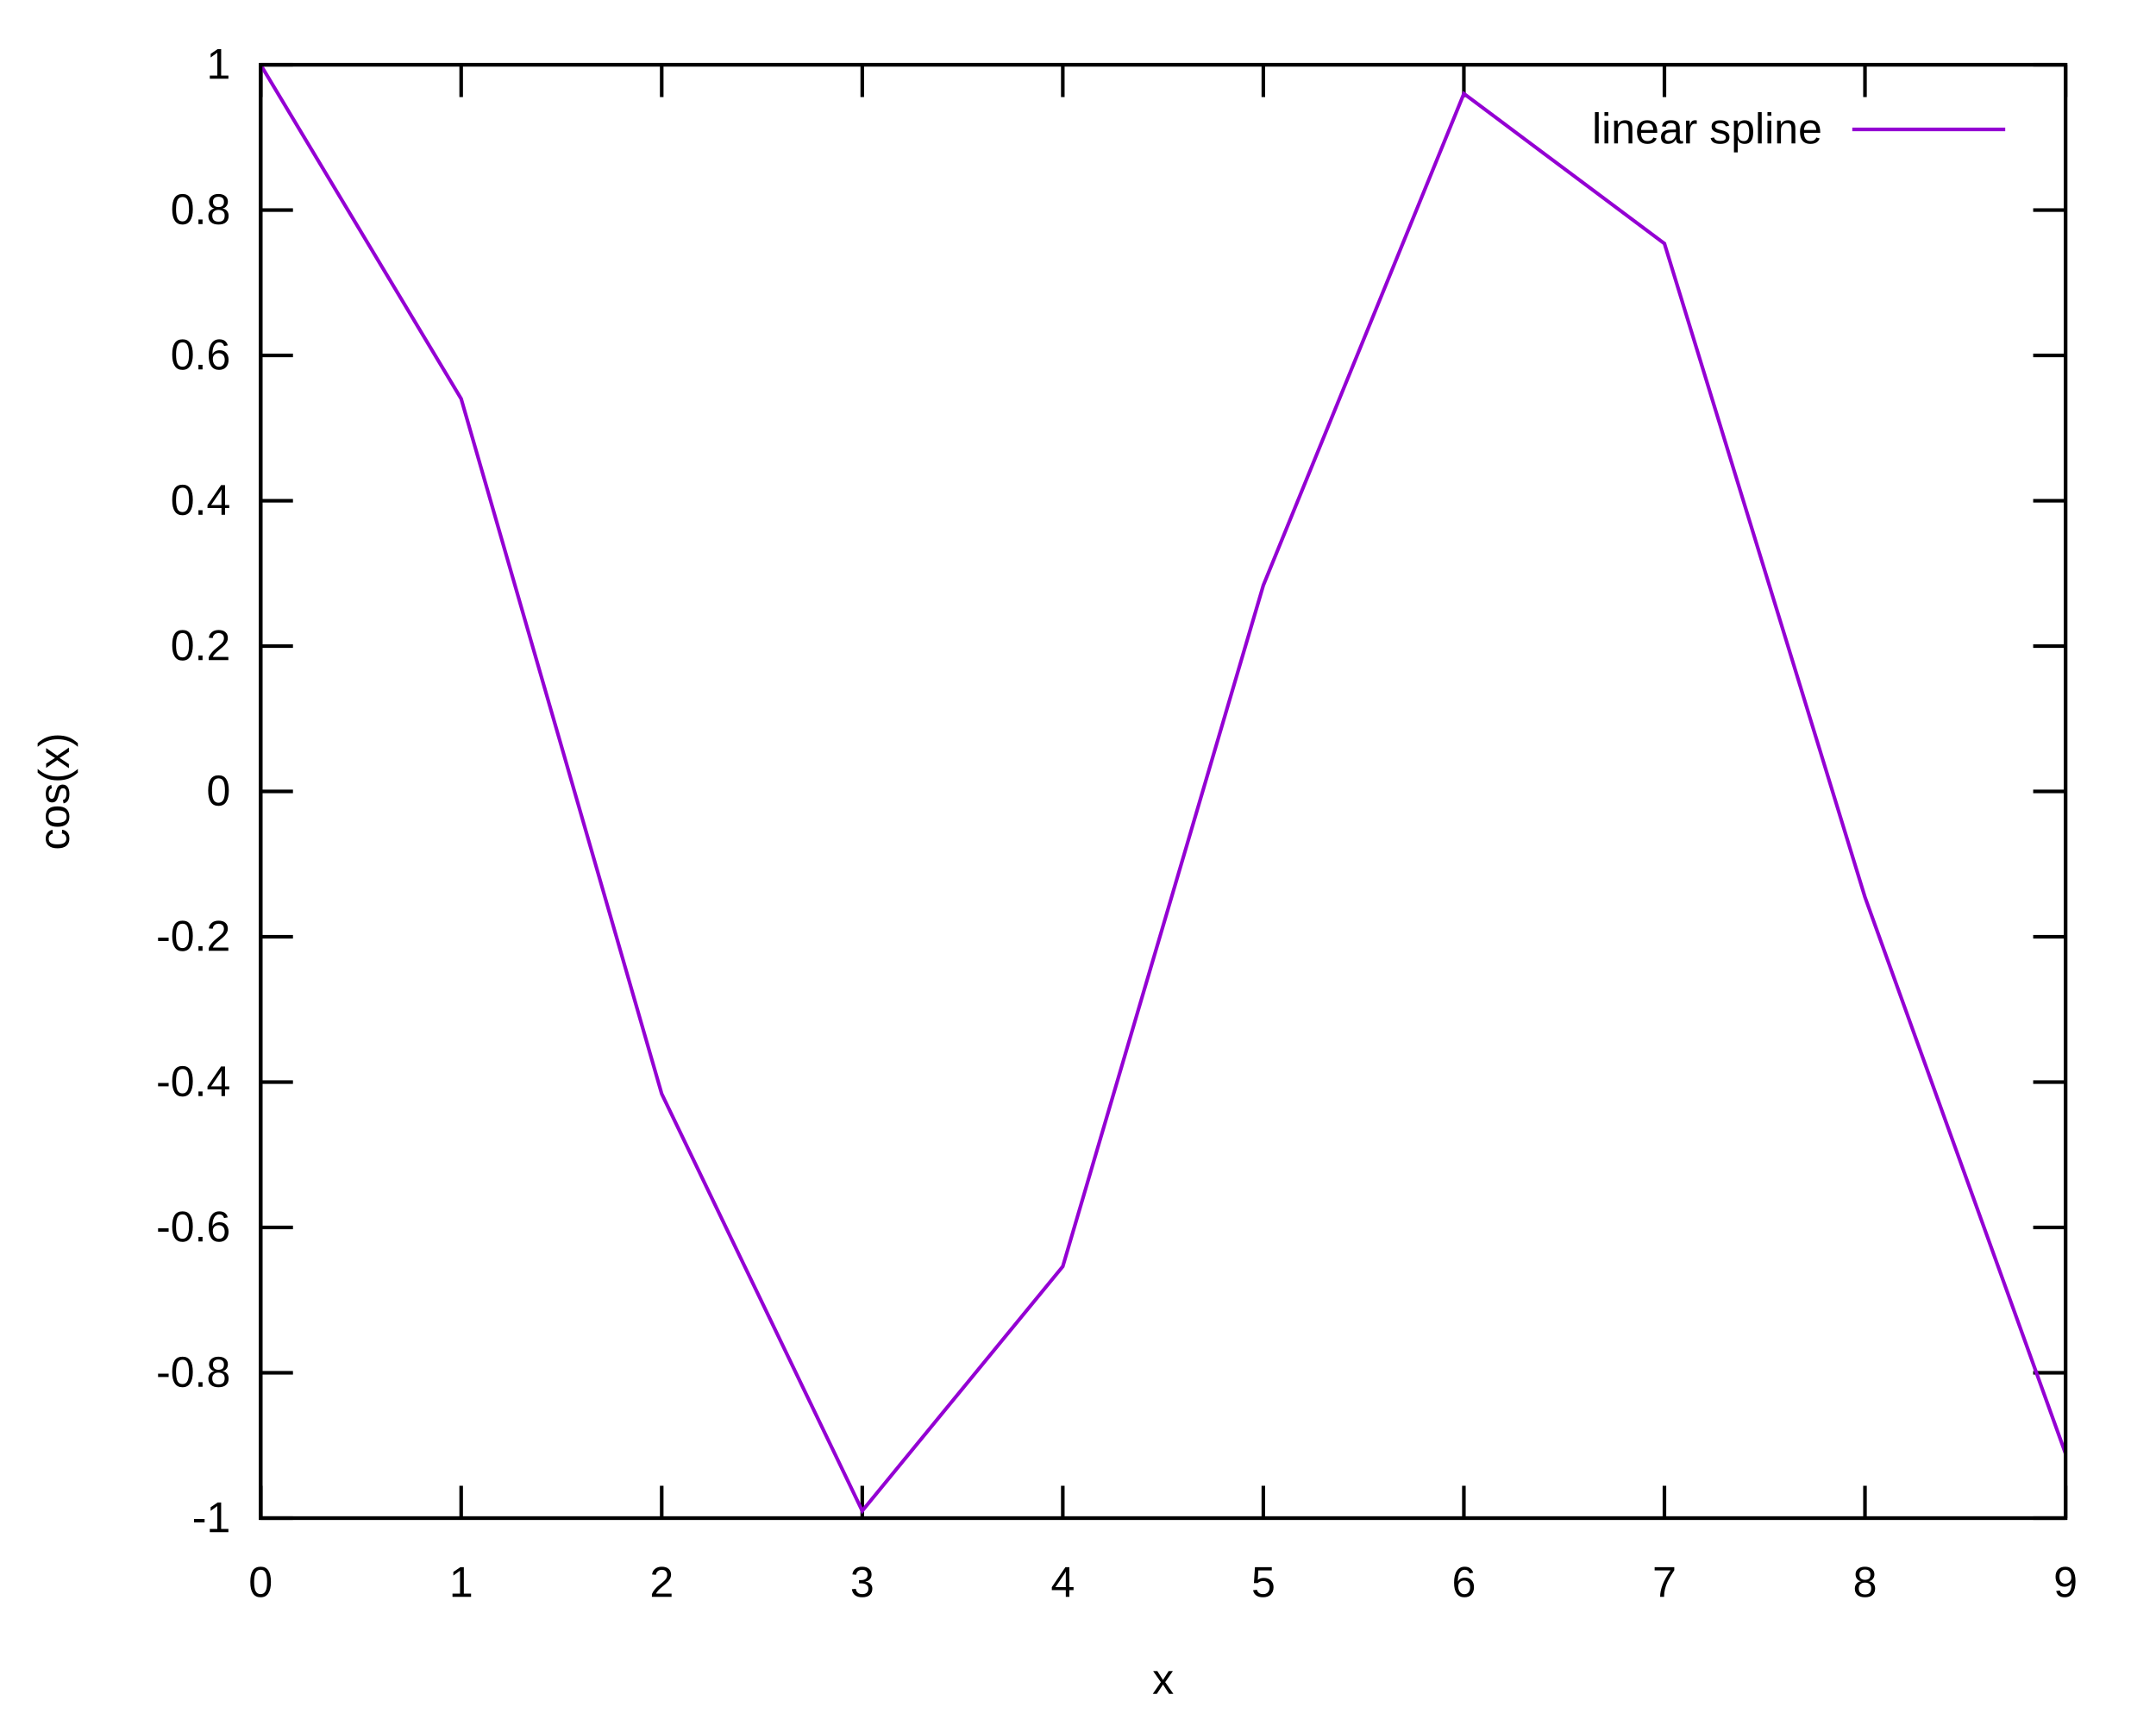
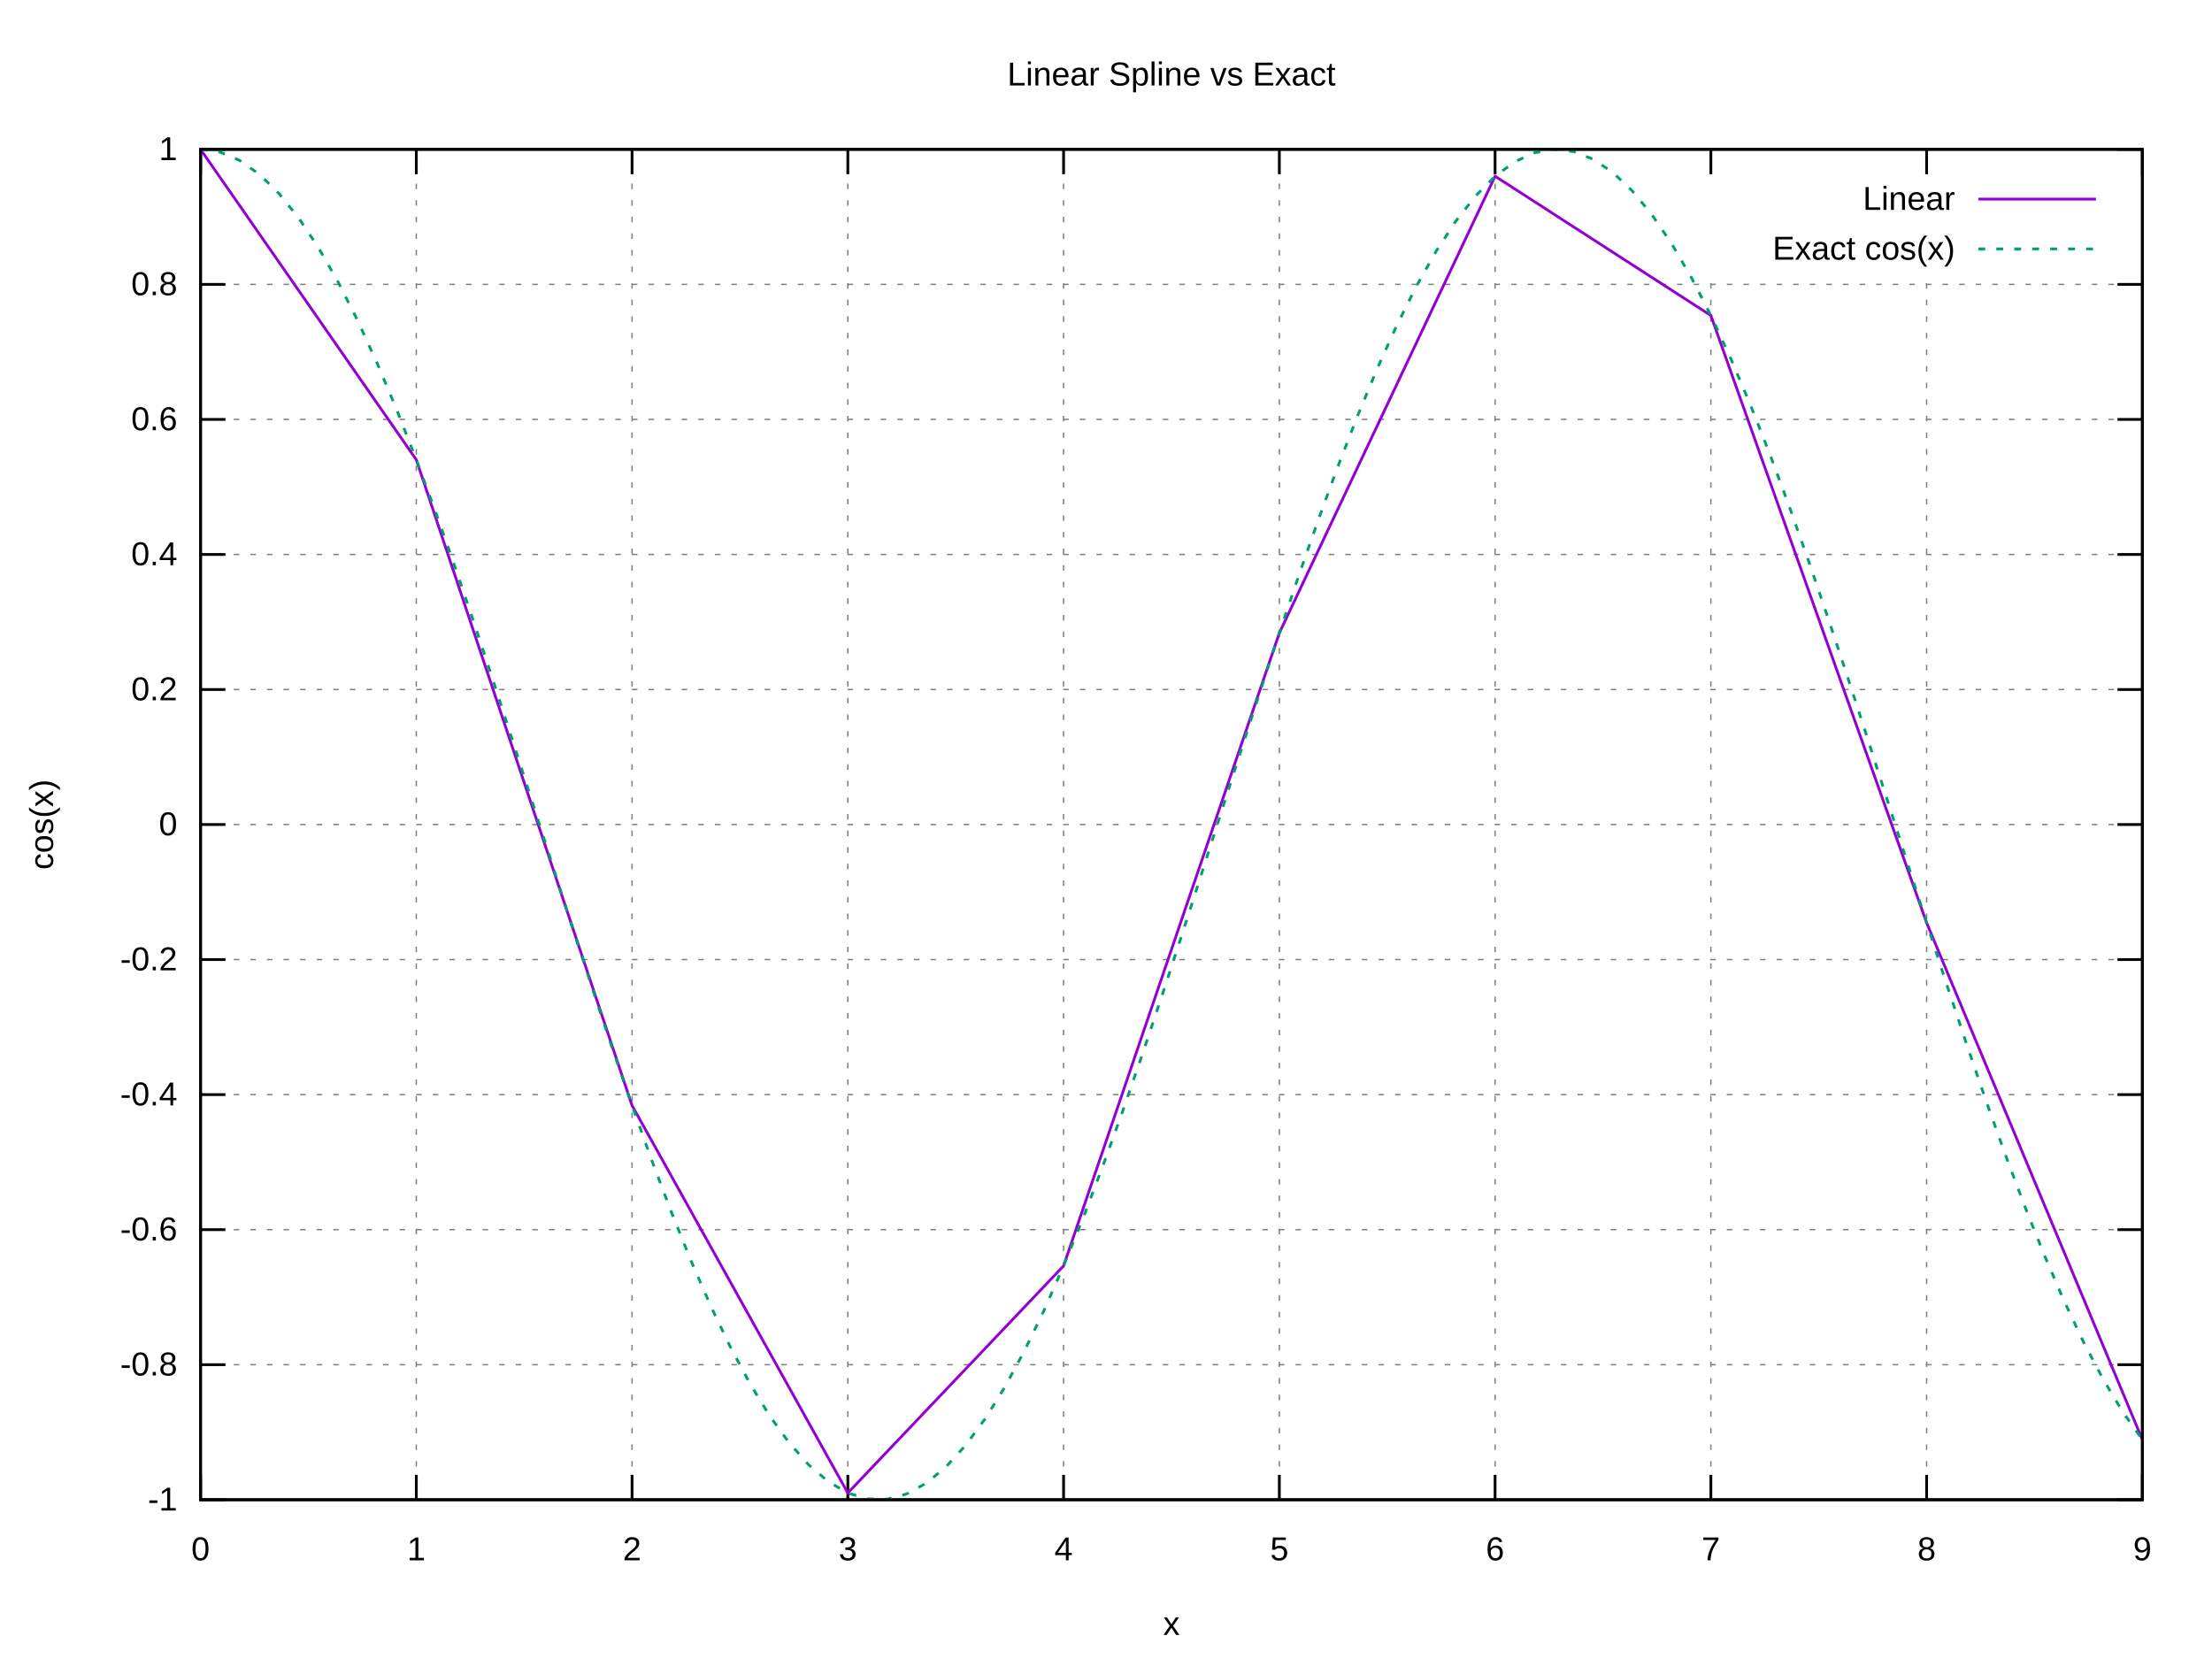
- <svg xmlns="http://www.w3.org/2000/svg" xmlns:xlink="http://www.w3.org/1999/xlink" width="600" height="480" viewBox="0 0 600 480">
+ <svg xmlns="http://www.w3.org/2000/svg" xmlns:xlink="http://www.w3.org/1999/xlink" width="800" height="600" viewBox="0 0 800 600">
  <g id="gnuplot_canvas">
-     <rect x="0" y="0" width="600" height="480" fill="none" />
+     <rect x="0" y="0" width="800" height="600" fill="none" />
    <defs>
      <circle id="gpDot" r="0.5" stroke-width="0.5" stroke="currentColor" />
      <path id="gpPt0" stroke-width="0.222" stroke="currentColor" d="M-1,0 h2 M0,-1 v2" />
      <path id="gpPt1" stroke-width="0.222" stroke="currentColor" d="M-1,-1 L1,1 M1,-1 L-1,1" />
      <path id="gpPt2" stroke-width="0.222" stroke="currentColor" d="M-1,0 L1,0 M0,-1 L0,1 M-1,-1 L1,1 M-1,1 L1,-1" />
      <rect id="gpPt3" stroke-width="0.222" stroke="currentColor" x="-1" y="-1" width="2" height="2" />
      <rect id="gpPt4" stroke-width="0.222" stroke="currentColor" fill="currentColor" x="-1" y="-1" width="2" height="2" />
      <circle id="gpPt5" stroke-width="0.222" stroke="currentColor" cx="0" cy="0" r="1" />
      <use xlink:href="#gpPt5" id="gpPt6" fill="currentColor" stroke="none" />
      <path id="gpPt7" stroke-width="0.222" stroke="currentColor" d="M0,-1.33 L-1.33,0.67 L1.33,0.67 z" />
      <use xlink:href="#gpPt7" id="gpPt8" fill="currentColor" stroke="none" />
      <use xlink:href="#gpPt7" id="gpPt9" stroke="currentColor" transform="rotate(180)" />
      <use xlink:href="#gpPt9" id="gpPt10" fill="currentColor" stroke="none" />
      <use xlink:href="#gpPt3" id="gpPt11" stroke="currentColor" transform="rotate(45)" />
      <use xlink:href="#gpPt11" id="gpPt12" fill="currentColor" stroke="none" />
      <path id="gpPt13" stroke-width="0.222" stroke="currentColor" d="M0,1.330 L1.265,0.411 L0.782,-1.067 L-0.782,-1.076 L-1.265,0.411 z" />
      <use xlink:href="#gpPt13" id="gpPt14" fill="currentColor" stroke="none" />
      <filter id="textbox" filterUnits="objectBoundingBox" x="0" y="0" height="1" width="1">
        <feFlood flood-color="white" flood-opacity="1" result="bgnd" />
        <feComposite in="SourceGraphic" in2="bgnd" operator="atop" />
      </filter>
      <filter id="greybox" filterUnits="objectBoundingBox" x="0" y="0" height="1" width="1">
        <feFlood flood-color="lightgrey" flood-opacity="1" result="grey" />
        <feComposite in="SourceGraphic" in2="grey" operator="atop" />
      </filter>
    </defs>
    <g fill="none" color="white" stroke="currentColor" stroke-width="1.00" stroke-linecap="butt" stroke-linejoin="miter">
</g>
    <g fill="none" color="black" stroke="currentColor" stroke-width="1.00" stroke-linecap="butt" stroke-linejoin="miter">
-       <path stroke="black" d="M72.53,422.40 L81.53,422.40 M574.82,422.40 L565.82,422.40  " />
-       <g transform="translate(64.14,426.30)" stroke="none" fill="black" font-family="Arial" font-size="12.00" text-anchor="end">
+ </g>
+     <g fill="none" color="black" stroke="black" stroke-width="0.50" stroke-linecap="butt" stroke-linejoin="miter">
+ </g>
+     <g fill="none" color="gray" stroke="currentColor" stroke-width="0.50" stroke-linecap="butt" stroke-linejoin="miter">
+       <path stroke="gray" stroke-dasharray="2,4" class="gridline" d="M72.53,542.40 L774.82,542.40  " />
+     </g>
+     <g fill="none" color="gray" stroke="gray" stroke-width="1.00" stroke-linecap="butt" stroke-linejoin="miter">
+ </g>
+     <g fill="none" color="black" stroke="currentColor" stroke-width="1.00" stroke-linecap="butt" stroke-linejoin="miter">
+       <path stroke="black" d="M72.53,542.40 L81.53,542.40 M774.82,542.40 L765.82,542.40  " />
+       <g transform="translate(64.14,546.30)" stroke="none" fill="black" font-family="Arial" font-size="12.00" text-anchor="end">
        <text>
          <tspan font-family="Arial">-1</tspan>
        </text>
      </g>
    </g>
    <g fill="none" color="black" stroke="currentColor" stroke-width="1.00" stroke-linecap="butt" stroke-linejoin="miter">
-       <path stroke="black" d="M72.53,381.96 L81.53,381.96 M574.82,381.96 L565.82,381.96  " />
-       <g transform="translate(64.14,385.86)" stroke="none" fill="black" font-family="Arial" font-size="12.00" text-anchor="end">
+ </g>
+     <g fill="none" color="black" stroke="black" stroke-width="0.50" stroke-linecap="butt" stroke-linejoin="miter">
+ </g>
+     <g fill="none" color="gray" stroke="currentColor" stroke-width="0.50" stroke-linecap="butt" stroke-linejoin="miter">
+       <path stroke="gray" stroke-dasharray="2,4" class="gridline" d="M72.53,493.56 L774.82,493.56  " />
+     </g>
+     <g fill="none" color="gray" stroke="gray" stroke-width="1.00" stroke-linecap="butt" stroke-linejoin="miter">
+ </g>
+     <g fill="none" color="black" stroke="currentColor" stroke-width="1.00" stroke-linecap="butt" stroke-linejoin="miter">
+       <path stroke="black" d="M72.53,493.56 L81.53,493.56 M774.82,493.56 L765.82,493.56  " />
+       <g transform="translate(64.14,497.46)" stroke="none" fill="black" font-family="Arial" font-size="12.00" text-anchor="end">
        <text>
          <tspan font-family="Arial">-0.8</tspan>
        </text>
      </g>
    </g>
    <g fill="none" color="black" stroke="currentColor" stroke-width="1.00" stroke-linecap="butt" stroke-linejoin="miter">
-       <path stroke="black" d="M72.53,341.52 L81.53,341.52 M574.82,341.52 L565.82,341.52  " />
-       <g transform="translate(64.14,345.42)" stroke="none" fill="black" font-family="Arial" font-size="12.00" text-anchor="end">
+ </g>
+     <g fill="none" color="black" stroke="black" stroke-width="0.50" stroke-linecap="butt" stroke-linejoin="miter">
+ </g>
+     <g fill="none" color="gray" stroke="currentColor" stroke-width="0.50" stroke-linecap="butt" stroke-linejoin="miter">
+       <path stroke="gray" stroke-dasharray="2,4" class="gridline" d="M72.53,444.72 L774.82,444.72  " />
+     </g>
+     <g fill="none" color="gray" stroke="gray" stroke-width="1.00" stroke-linecap="butt" stroke-linejoin="miter">
+ </g>
+     <g fill="none" color="black" stroke="currentColor" stroke-width="1.00" stroke-linecap="butt" stroke-linejoin="miter">
+       <path stroke="black" d="M72.53,444.72 L81.53,444.72 M774.82,444.72 L765.82,444.72  " />
+       <g transform="translate(64.14,448.62)" stroke="none" fill="black" font-family="Arial" font-size="12.00" text-anchor="end">
        <text>
          <tspan font-family="Arial">-0.6</tspan>
        </text>
      </g>
    </g>
    <g fill="none" color="black" stroke="currentColor" stroke-width="1.00" stroke-linecap="butt" stroke-linejoin="miter">
-       <path stroke="black" d="M72.53,301.08 L81.53,301.08 M574.82,301.08 L565.82,301.08  " />
-       <g transform="translate(64.14,304.98)" stroke="none" fill="black" font-family="Arial" font-size="12.00" text-anchor="end">
+ </g>
+     <g fill="none" color="black" stroke="black" stroke-width="0.50" stroke-linecap="butt" stroke-linejoin="miter">
+ </g>
+     <g fill="none" color="gray" stroke="currentColor" stroke-width="0.50" stroke-linecap="butt" stroke-linejoin="miter">
+       <path stroke="gray" stroke-dasharray="2,4" class="gridline" d="M72.53,395.88 L774.82,395.88  " />
+     </g>
+     <g fill="none" color="gray" stroke="gray" stroke-width="1.00" stroke-linecap="butt" stroke-linejoin="miter">
+ </g>
+     <g fill="none" color="black" stroke="currentColor" stroke-width="1.00" stroke-linecap="butt" stroke-linejoin="miter">
+       <path stroke="black" d="M72.53,395.88 L81.53,395.88 M774.82,395.88 L765.82,395.88  " />
+       <g transform="translate(64.14,399.78)" stroke="none" fill="black" font-family="Arial" font-size="12.00" text-anchor="end">
        <text>
          <tspan font-family="Arial">-0.4</tspan>
        </text>
      </g>
    </g>
    <g fill="none" color="black" stroke="currentColor" stroke-width="1.00" stroke-linecap="butt" stroke-linejoin="miter">
-       <path stroke="black" d="M72.53,260.64 L81.53,260.64 M574.82,260.64 L565.82,260.64  " />
-       <g transform="translate(64.14,264.54)" stroke="none" fill="black" font-family="Arial" font-size="12.00" text-anchor="end">
+ </g>
+     <g fill="none" color="black" stroke="black" stroke-width="0.50" stroke-linecap="butt" stroke-linejoin="miter">
+ </g>
+     <g fill="none" color="gray" stroke="currentColor" stroke-width="0.50" stroke-linecap="butt" stroke-linejoin="miter">
+       <path stroke="gray" stroke-dasharray="2,4" class="gridline" d="M72.53,347.04 L774.82,347.04  " />
+     </g>
+     <g fill="none" color="gray" stroke="gray" stroke-width="1.00" stroke-linecap="butt" stroke-linejoin="miter">
+ </g>
+     <g fill="none" color="black" stroke="currentColor" stroke-width="1.00" stroke-linecap="butt" stroke-linejoin="miter">
+       <path stroke="black" d="M72.53,347.04 L81.53,347.04 M774.82,347.04 L765.82,347.04  " />
+       <g transform="translate(64.14,350.94)" stroke="none" fill="black" font-family="Arial" font-size="12.00" text-anchor="end">
        <text>
          <tspan font-family="Arial">-0.2</tspan>
        </text>
      </g>
    </g>
    <g fill="none" color="black" stroke="currentColor" stroke-width="1.00" stroke-linecap="butt" stroke-linejoin="miter">
-       <path stroke="black" d="M72.53,220.20 L81.53,220.20 M574.82,220.20 L565.82,220.20  " />
-       <g transform="translate(64.14,224.10)" stroke="none" fill="black" font-family="Arial" font-size="12.00" text-anchor="end">
+ </g>
+     <g fill="none" color="black" stroke="black" stroke-width="0.50" stroke-linecap="butt" stroke-linejoin="miter">
+ </g>
+     <g fill="none" color="gray" stroke="currentColor" stroke-width="0.50" stroke-linecap="butt" stroke-linejoin="miter">
+       <path stroke="gray" stroke-dasharray="2,4" class="gridline" d="M72.53,298.20 L774.82,298.20  " />
+     </g>
+     <g fill="none" color="gray" stroke="gray" stroke-width="1.00" stroke-linecap="butt" stroke-linejoin="miter">
+ </g>
+     <g fill="none" color="black" stroke="currentColor" stroke-width="1.00" stroke-linecap="butt" stroke-linejoin="miter">
+       <path stroke="black" d="M72.53,298.20 L81.53,298.20 M774.82,298.20 L765.82,298.20  " />
+       <g transform="translate(64.14,302.10)" stroke="none" fill="black" font-family="Arial" font-size="12.00" text-anchor="end">
        <text>
          <tspan font-family="Arial"> 0</tspan>
        </text>
      </g>
    </g>
    <g fill="none" color="black" stroke="currentColor" stroke-width="1.00" stroke-linecap="butt" stroke-linejoin="miter">
-       <path stroke="black" d="M72.53,179.77 L81.53,179.77 M574.82,179.77 L565.82,179.77  " />
-       <g transform="translate(64.14,183.67)" stroke="none" fill="black" font-family="Arial" font-size="12.00" text-anchor="end">
+ </g>
+     <g fill="none" color="black" stroke="black" stroke-width="0.50" stroke-linecap="butt" stroke-linejoin="miter">
+ </g>
+     <g fill="none" color="gray" stroke="currentColor" stroke-width="0.50" stroke-linecap="butt" stroke-linejoin="miter">
+       <path stroke="gray" stroke-dasharray="2,4" class="gridline" d="M72.53,249.37 L774.82,249.37  " />
+     </g>
+     <g fill="none" color="gray" stroke="gray" stroke-width="1.00" stroke-linecap="butt" stroke-linejoin="miter">
+ </g>
+     <g fill="none" color="black" stroke="currentColor" stroke-width="1.00" stroke-linecap="butt" stroke-linejoin="miter">
+       <path stroke="black" d="M72.53,249.37 L81.53,249.37 M774.82,249.37 L765.82,249.37  " />
+       <g transform="translate(64.14,253.27)" stroke="none" fill="black" font-family="Arial" font-size="12.00" text-anchor="end">
        <text>
          <tspan font-family="Arial"> 0.2</tspan>
        </text>
      </g>
    </g>
    <g fill="none" color="black" stroke="currentColor" stroke-width="1.00" stroke-linecap="butt" stroke-linejoin="miter">
-       <path stroke="black" d="M72.53,139.33 L81.53,139.33 M574.82,139.33 L565.82,139.33  " />
-       <g transform="translate(64.14,143.23)" stroke="none" fill="black" font-family="Arial" font-size="12.00" text-anchor="end">
+ </g>
+     <g fill="none" color="black" stroke="black" stroke-width="0.50" stroke-linecap="butt" stroke-linejoin="miter">
+ </g>
+     <g fill="none" color="gray" stroke="currentColor" stroke-width="0.50" stroke-linecap="butt" stroke-linejoin="miter">
+       <path stroke="gray" stroke-dasharray="2,4" class="gridline" d="M72.53,200.53 L774.82,200.53  " />
+     </g>
+     <g fill="none" color="gray" stroke="gray" stroke-width="1.00" stroke-linecap="butt" stroke-linejoin="miter">
+ </g>
+     <g fill="none" color="black" stroke="currentColor" stroke-width="1.00" stroke-linecap="butt" stroke-linejoin="miter">
+       <path stroke="black" d="M72.53,200.53 L81.53,200.53 M774.82,200.53 L765.82,200.53  " />
+       <g transform="translate(64.14,204.43)" stroke="none" fill="black" font-family="Arial" font-size="12.00" text-anchor="end">
        <text>
          <tspan font-family="Arial"> 0.4</tspan>
        </text>
      </g>
    </g>
    <g fill="none" color="black" stroke="currentColor" stroke-width="1.00" stroke-linecap="butt" stroke-linejoin="miter">
-       <path stroke="black" d="M72.53,98.89 L81.53,98.89 M574.82,98.89 L565.82,98.89  " />
-       <g transform="translate(64.14,102.79)" stroke="none" fill="black" font-family="Arial" font-size="12.00" text-anchor="end">
+ </g>
+     <g fill="none" color="black" stroke="black" stroke-width="0.50" stroke-linecap="butt" stroke-linejoin="miter">
+ </g>
+     <g fill="none" color="gray" stroke="currentColor" stroke-width="0.50" stroke-linecap="butt" stroke-linejoin="miter">
+       <path stroke="gray" stroke-dasharray="2,4" class="gridline" d="M72.53,151.69 L774.82,151.69  " />
+     </g>
+     <g fill="none" color="gray" stroke="gray" stroke-width="1.00" stroke-linecap="butt" stroke-linejoin="miter">
+ </g>
+     <g fill="none" color="black" stroke="currentColor" stroke-width="1.00" stroke-linecap="butt" stroke-linejoin="miter">
+       <path stroke="black" d="M72.53,151.69 L81.53,151.69 M774.82,151.69 L765.82,151.69  " />
+       <g transform="translate(64.14,155.59)" stroke="none" fill="black" font-family="Arial" font-size="12.00" text-anchor="end">
        <text>
          <tspan font-family="Arial"> 0.6</tspan>
        </text>
      </g>
    </g>
    <g fill="none" color="black" stroke="currentColor" stroke-width="1.00" stroke-linecap="butt" stroke-linejoin="miter">
-       <path stroke="black" d="M72.53,58.45 L81.53,58.45 M574.82,58.45 L565.82,58.45  " />
-       <g transform="translate(64.14,62.35)" stroke="none" fill="black" font-family="Arial" font-size="12.00" text-anchor="end">
+ </g>
+     <g fill="none" color="black" stroke="black" stroke-width="0.50" stroke-linecap="butt" stroke-linejoin="miter">
+ </g>
+     <g fill="none" color="gray" stroke="currentColor" stroke-width="0.50" stroke-linecap="butt" stroke-linejoin="miter">
+       <path stroke="gray" stroke-dasharray="2,4" class="gridline" d="M72.53,102.85 L774.82,102.85  " />
+     </g>
+     <g fill="none" color="gray" stroke="gray" stroke-width="1.00" stroke-linecap="butt" stroke-linejoin="miter">
+ </g>
+     <g fill="none" color="black" stroke="currentColor" stroke-width="1.00" stroke-linecap="butt" stroke-linejoin="miter">
+       <path stroke="black" d="M72.53,102.85 L81.53,102.85 M774.82,102.85 L765.82,102.85  " />
+       <g transform="translate(64.14,106.75)" stroke="none" fill="black" font-family="Arial" font-size="12.00" text-anchor="end">
        <text>
          <tspan font-family="Arial"> 0.8</tspan>
        </text>
      </g>
    </g>
    <g fill="none" color="black" stroke="currentColor" stroke-width="1.00" stroke-linecap="butt" stroke-linejoin="miter">
-       <path stroke="black" d="M72.53,18.01 L81.53,18.01 M574.82,18.01 L565.82,18.01  " />
-       <g transform="translate(64.14,21.91)" stroke="none" fill="black" font-family="Arial" font-size="12.00" text-anchor="end">
+ </g>
+     <g fill="none" color="black" stroke="black" stroke-width="0.50" stroke-linecap="butt" stroke-linejoin="miter">
+ </g>
+     <g fill="none" color="gray" stroke="currentColor" stroke-width="0.50" stroke-linecap="butt" stroke-linejoin="miter">
+       <path stroke="gray" stroke-dasharray="2,4" class="gridline" d="M72.53,54.01 L774.82,54.01  " />
+     </g>
+     <g fill="none" color="gray" stroke="gray" stroke-width="1.00" stroke-linecap="butt" stroke-linejoin="miter">
+ </g>
+     <g fill="none" color="black" stroke="currentColor" stroke-width="1.00" stroke-linecap="butt" stroke-linejoin="miter">
+       <path stroke="black" d="M72.53,54.01 L81.53,54.01 M774.82,54.01 L765.82,54.01  " />
+       <g transform="translate(64.14,57.91)" stroke="none" fill="black" font-family="Arial" font-size="12.00" text-anchor="end">
        <text>
          <tspan font-family="Arial"> 1</tspan>
        </text>
      </g>
    </g>
    <g fill="none" color="black" stroke="currentColor" stroke-width="1.00" stroke-linecap="butt" stroke-linejoin="miter">
-       <path stroke="black" d="M72.53,422.40 L72.53,413.40 M72.53,18.01 L72.53,27.01  " />
-       <g transform="translate(72.53,444.30)" stroke="none" fill="black" font-family="Arial" font-size="12.00" text-anchor="middle">
+ </g>
+     <g fill="none" color="black" stroke="black" stroke-width="0.50" stroke-linecap="butt" stroke-linejoin="miter">
+ </g>
+     <g fill="none" color="gray" stroke="currentColor" stroke-width="0.50" stroke-linecap="butt" stroke-linejoin="miter">
+       <path stroke="gray" stroke-dasharray="2,4" class="gridline" d="M72.53,542.40 L72.53,54.01  " />
+     </g>
+     <g fill="none" color="gray" stroke="gray" stroke-width="1.00" stroke-linecap="butt" stroke-linejoin="miter">
+ </g>
+     <g fill="none" color="black" stroke="currentColor" stroke-width="1.00" stroke-linecap="butt" stroke-linejoin="miter">
+       <path stroke="black" d="M72.53,542.40 L72.53,533.40 M72.53,54.01 L72.53,63.01  " />
+       <g transform="translate(72.53,564.30)" stroke="none" fill="black" font-family="Arial" font-size="12.00" text-anchor="middle">
        <text>
          <tspan font-family="Arial"> 0</tspan>
        </text>
      </g>
    </g>
    <g fill="none" color="black" stroke="currentColor" stroke-width="1.00" stroke-linecap="butt" stroke-linejoin="miter">
-       <path stroke="black" d="M128.34,422.40 L128.34,413.40 M128.34,18.01 L128.34,27.01  " />
-       <g transform="translate(128.34,444.30)" stroke="none" fill="black" font-family="Arial" font-size="12.00" text-anchor="middle">
+ </g>
+     <g fill="none" color="black" stroke="black" stroke-width="0.50" stroke-linecap="butt" stroke-linejoin="miter">
+ </g>
+     <g fill="none" color="gray" stroke="currentColor" stroke-width="0.50" stroke-linecap="butt" stroke-linejoin="miter">
+       <path stroke="gray" stroke-dasharray="2,4" class="gridline" d="M150.56,542.40 L150.56,54.01  " />
+     </g>
+     <g fill="none" color="gray" stroke="gray" stroke-width="1.00" stroke-linecap="butt" stroke-linejoin="miter">
+ </g>
+     <g fill="none" color="black" stroke="currentColor" stroke-width="1.00" stroke-linecap="butt" stroke-linejoin="miter">
+       <path stroke="black" d="M150.56,542.40 L150.56,533.40 M150.56,54.01 L150.56,63.01  " />
+       <g transform="translate(150.56,564.30)" stroke="none" fill="black" font-family="Arial" font-size="12.00" text-anchor="middle">
        <text>
          <tspan font-family="Arial"> 1</tspan>
        </text>
      </g>
    </g>
    <g fill="none" color="black" stroke="currentColor" stroke-width="1.00" stroke-linecap="butt" stroke-linejoin="miter">
-       <path stroke="black" d="M184.15,422.40 L184.15,413.40 M184.15,18.01 L184.15,27.01  " />
-       <g transform="translate(184.15,444.30)" stroke="none" fill="black" font-family="Arial" font-size="12.00" text-anchor="middle">
+ </g>
+     <g fill="none" color="black" stroke="black" stroke-width="0.50" stroke-linecap="butt" stroke-linejoin="miter">
+ </g>
+     <g fill="none" color="gray" stroke="currentColor" stroke-width="0.50" stroke-linecap="butt" stroke-linejoin="miter">
+       <path stroke="gray" stroke-dasharray="2,4" class="gridline" d="M228.59,542.40 L228.59,54.01  " />
+     </g>
+     <g fill="none" color="gray" stroke="gray" stroke-width="1.00" stroke-linecap="butt" stroke-linejoin="miter">
+ </g>
+     <g fill="none" color="black" stroke="currentColor" stroke-width="1.00" stroke-linecap="butt" stroke-linejoin="miter">
+       <path stroke="black" d="M228.59,542.40 L228.59,533.40 M228.59,54.01 L228.59,63.01  " />
+       <g transform="translate(228.59,564.30)" stroke="none" fill="black" font-family="Arial" font-size="12.00" text-anchor="middle">
        <text>
          <tspan font-family="Arial"> 2</tspan>
        </text>
      </g>
    </g>
    <g fill="none" color="black" stroke="currentColor" stroke-width="1.00" stroke-linecap="butt" stroke-linejoin="miter">
-       <path stroke="black" d="M239.96,422.40 L239.96,413.40 M239.96,18.01 L239.96,27.01  " />
-       <g transform="translate(239.96,444.30)" stroke="none" fill="black" font-family="Arial" font-size="12.00" text-anchor="middle">
+ </g>
+     <g fill="none" color="black" stroke="black" stroke-width="0.50" stroke-linecap="butt" stroke-linejoin="miter">
+ </g>
+     <g fill="none" color="gray" stroke="currentColor" stroke-width="0.50" stroke-linecap="butt" stroke-linejoin="miter">
+       <path stroke="gray" stroke-dasharray="2,4" class="gridline" d="M306.63,542.40 L306.63,54.01  " />
+     </g>
+     <g fill="none" color="gray" stroke="gray" stroke-width="1.00" stroke-linecap="butt" stroke-linejoin="miter">
+ </g>
+     <g fill="none" color="black" stroke="currentColor" stroke-width="1.00" stroke-linecap="butt" stroke-linejoin="miter">
+       <path stroke="black" d="M306.63,542.40 L306.63,533.40 M306.63,54.01 L306.63,63.01  " />
+       <g transform="translate(306.63,564.30)" stroke="none" fill="black" font-family="Arial" font-size="12.00" text-anchor="middle">
        <text>
          <tspan font-family="Arial"> 3</tspan>
        </text>
      </g>
    </g>
    <g fill="none" color="black" stroke="currentColor" stroke-width="1.00" stroke-linecap="butt" stroke-linejoin="miter">
-       <path stroke="black" d="M295.77,422.40 L295.77,413.40 M295.77,18.01 L295.77,27.01  " />
-       <g transform="translate(295.77,444.30)" stroke="none" fill="black" font-family="Arial" font-size="12.00" text-anchor="middle">
+ </g>
+     <g fill="none" color="black" stroke="black" stroke-width="0.50" stroke-linecap="butt" stroke-linejoin="miter">
+ </g>
+     <g fill="none" color="gray" stroke="currentColor" stroke-width="0.50" stroke-linecap="butt" stroke-linejoin="miter">
+       <path stroke="gray" stroke-dasharray="2,4" class="gridline" d="M384.66,542.40 L384.66,54.01  " />
+     </g>
+     <g fill="none" color="gray" stroke="gray" stroke-width="1.00" stroke-linecap="butt" stroke-linejoin="miter">
+ </g>
+     <g fill="none" color="black" stroke="currentColor" stroke-width="1.00" stroke-linecap="butt" stroke-linejoin="miter">
+       <path stroke="black" d="M384.66,542.40 L384.66,533.40 M384.66,54.01 L384.66,63.01  " />
+       <g transform="translate(384.66,564.30)" stroke="none" fill="black" font-family="Arial" font-size="12.00" text-anchor="middle">
        <text>
          <tspan font-family="Arial"> 4</tspan>
        </text>
      </g>
    </g>
    <g fill="none" color="black" stroke="currentColor" stroke-width="1.00" stroke-linecap="butt" stroke-linejoin="miter">
-       <path stroke="black" d="M351.58,422.40 L351.58,413.40 M351.58,18.01 L351.58,27.01  " />
-       <g transform="translate(351.58,444.30)" stroke="none" fill="black" font-family="Arial" font-size="12.00" text-anchor="middle">
+ </g>
+     <g fill="none" color="black" stroke="black" stroke-width="0.50" stroke-linecap="butt" stroke-linejoin="miter">
+ </g>
+     <g fill="none" color="gray" stroke="currentColor" stroke-width="0.50" stroke-linecap="butt" stroke-linejoin="miter">
+       <path stroke="gray" stroke-dasharray="2,4" class="gridline" d="M462.69,542.40 L462.69,54.01  " />
+     </g>
+     <g fill="none" color="gray" stroke="gray" stroke-width="1.00" stroke-linecap="butt" stroke-linejoin="miter">
+ </g>
+     <g fill="none" color="black" stroke="currentColor" stroke-width="1.00" stroke-linecap="butt" stroke-linejoin="miter">
+       <path stroke="black" d="M462.69,542.40 L462.69,533.40 M462.69,54.01 L462.69,63.01  " />
+       <g transform="translate(462.69,564.30)" stroke="none" fill="black" font-family="Arial" font-size="12.00" text-anchor="middle">
        <text>
          <tspan font-family="Arial"> 5</tspan>
        </text>
      </g>
    </g>
    <g fill="none" color="black" stroke="currentColor" stroke-width="1.00" stroke-linecap="butt" stroke-linejoin="miter">
-       <path stroke="black" d="M407.39,422.40 L407.39,413.40 M407.39,18.01 L407.39,27.01  " />
-       <g transform="translate(407.39,444.30)" stroke="none" fill="black" font-family="Arial" font-size="12.00" text-anchor="middle">
+ </g>
+     <g fill="none" color="black" stroke="black" stroke-width="0.50" stroke-linecap="butt" stroke-linejoin="miter">
+ </g>
+     <g fill="none" color="gray" stroke="currentColor" stroke-width="0.50" stroke-linecap="butt" stroke-linejoin="miter">
+       <path stroke="gray" stroke-dasharray="2,4" class="gridline" d="M540.72,542.40 L540.72,54.01  " />
+     </g>
+     <g fill="none" color="gray" stroke="gray" stroke-width="1.00" stroke-linecap="butt" stroke-linejoin="miter">
+ </g>
+     <g fill="none" color="black" stroke="currentColor" stroke-width="1.00" stroke-linecap="butt" stroke-linejoin="miter">
+       <path stroke="black" d="M540.72,542.40 L540.72,533.40 M540.72,54.01 L540.72,63.01  " />
+       <g transform="translate(540.72,564.30)" stroke="none" fill="black" font-family="Arial" font-size="12.00" text-anchor="middle">
        <text>
          <tspan font-family="Arial"> 6</tspan>
        </text>
      </g>
    </g>
    <g fill="none" color="black" stroke="currentColor" stroke-width="1.00" stroke-linecap="butt" stroke-linejoin="miter">
-       <path stroke="black" d="M463.20,422.40 L463.20,413.40 M463.20,18.01 L463.20,27.01  " />
-       <g transform="translate(463.20,444.30)" stroke="none" fill="black" font-family="Arial" font-size="12.00" text-anchor="middle">
+ </g>
+     <g fill="none" color="black" stroke="black" stroke-width="0.50" stroke-linecap="butt" stroke-linejoin="miter">
+ </g>
+     <g fill="none" color="gray" stroke="currentColor" stroke-width="0.50" stroke-linecap="butt" stroke-linejoin="miter">
+       <path stroke="gray" stroke-dasharray="2,4" class="gridline" d="M618.76,542.40 L618.76,99.01 M618.76,63.01 L618.76,54.01  " />
+     </g>
+     <g fill="none" color="gray" stroke="gray" stroke-width="1.00" stroke-linecap="butt" stroke-linejoin="miter">
+ </g>
+     <g fill="none" color="black" stroke="currentColor" stroke-width="1.00" stroke-linecap="butt" stroke-linejoin="miter">
+       <path stroke="black" d="M618.76,542.40 L618.76,533.40 M618.76,54.01 L618.76,63.01  " />
+       <g transform="translate(618.76,564.30)" stroke="none" fill="black" font-family="Arial" font-size="12.00" text-anchor="middle">
        <text>
          <tspan font-family="Arial"> 7</tspan>
        </text>
      </g>
    </g>
    <g fill="none" color="black" stroke="currentColor" stroke-width="1.00" stroke-linecap="butt" stroke-linejoin="miter">
-       <path stroke="black" d="M519.01,422.40 L519.01,413.40 M519.01,18.01 L519.01,27.01  " />
-       <g transform="translate(519.01,444.30)" stroke="none" fill="black" font-family="Arial" font-size="12.00" text-anchor="middle">
+ </g>
+     <g fill="none" color="black" stroke="black" stroke-width="0.50" stroke-linecap="butt" stroke-linejoin="miter">
+ </g>
+     <g fill="none" color="gray" stroke="currentColor" stroke-width="0.50" stroke-linecap="butt" stroke-linejoin="miter">
+       <path stroke="gray" stroke-dasharray="2,4" class="gridline" d="M696.79,542.40 L696.79,99.01 M696.79,63.01 L696.79,54.01  " />
+     </g>
+     <g fill="none" color="gray" stroke="gray" stroke-width="1.00" stroke-linecap="butt" stroke-linejoin="miter">
+ </g>
+     <g fill="none" color="black" stroke="currentColor" stroke-width="1.00" stroke-linecap="butt" stroke-linejoin="miter">
+       <path stroke="black" d="M696.79,542.40 L696.79,533.40 M696.79,54.01 L696.79,63.01  " />
+       <g transform="translate(696.79,564.30)" stroke="none" fill="black" font-family="Arial" font-size="12.00" text-anchor="middle">
        <text>
          <tspan font-family="Arial"> 8</tspan>
        </text>
      </g>
    </g>
    <g fill="none" color="black" stroke="currentColor" stroke-width="1.00" stroke-linecap="butt" stroke-linejoin="miter">
-       <path stroke="black" d="M574.82,422.40 L574.82,413.40 M574.82,18.01 L574.82,27.01  " />
-       <g transform="translate(574.82,444.30)" stroke="none" fill="black" font-family="Arial" font-size="12.00" text-anchor="middle">
+ </g>
+     <g fill="none" color="black" stroke="black" stroke-width="0.50" stroke-linecap="butt" stroke-linejoin="miter">
+ </g>
+     <g fill="none" color="gray" stroke="currentColor" stroke-width="0.50" stroke-linecap="butt" stroke-linejoin="miter">
+       <path stroke="gray" stroke-dasharray="2,4" class="gridline" d="M774.82,542.40 L774.82,54.01  " />
+     </g>
+     <g fill="none" color="gray" stroke="gray" stroke-width="1.00" stroke-linecap="butt" stroke-linejoin="miter">
+ </g>
+     <g fill="none" color="black" stroke="currentColor" stroke-width="1.00" stroke-linecap="butt" stroke-linejoin="miter">
+       <path stroke="black" d="M774.82,542.40 L774.82,533.40 M774.82,54.01 L774.82,63.01  " />
+       <g transform="translate(774.82,564.30)" stroke="none" fill="black" font-family="Arial" font-size="12.00" text-anchor="middle">
        <text>
          <tspan font-family="Arial"> 9</tspan>
        </text>
      </g>
    </g>
    <g fill="none" color="black" stroke="currentColor" stroke-width="1.00" stroke-linecap="butt" stroke-linejoin="miter">
</g>
    <g fill="none" color="black" stroke="currentColor" stroke-width="1.00" stroke-linecap="butt" stroke-linejoin="miter">
-       <path stroke="black" d="M72.53,18.01 L72.53,422.40 L574.82,422.40 L574.82,18.01 L72.53,18.01 Z  " />
-     </g>
-     <g fill="none" color="black" stroke="currentColor" stroke-width="1.00" stroke-linecap="butt" stroke-linejoin="miter">
-       <g transform="translate(19.18,220.21) rotate(270)" stroke="none" fill="black" font-family="Arial" font-size="12.00" text-anchor="middle">
+       <path stroke="black" d="M72.53,54.01 L72.53,542.40 L774.82,542.40 L774.82,54.01 L72.53,54.01 Z  " />
+     </g>
+     <g fill="none" color="black" stroke="currentColor" stroke-width="1.00" stroke-linecap="butt" stroke-linejoin="miter">
+       <g transform="translate(19.18,298.21) rotate(270)" stroke="none" fill="black" font-family="Arial" font-size="12.00" text-anchor="middle">
        <text>
          <tspan font-family="Arial">cos(x)</tspan>
        </text>
      </g>
    </g>
    <g fill="none" color="black" stroke="currentColor" stroke-width="1.00" stroke-linecap="butt" stroke-linejoin="miter">
-       <g transform="translate(323.67,471.30)" stroke="none" fill="black" font-family="Arial" font-size="12.00" text-anchor="middle">
+       <g transform="translate(423.67,591.30)" stroke="none" fill="black" font-family="Arial" font-size="12.00" text-anchor="middle">
        <text>
          <tspan font-family="Arial">x</tspan>
        </text>
      </g>
    </g>
    <g fill="none" color="black" stroke="currentColor" stroke-width="1.00" stroke-linecap="butt" stroke-linejoin="miter">
</g>
    <g id="gnuplot_plot_1">
      <g fill="none" color="black" stroke="currentColor" stroke-width="1.00" stroke-linecap="butt" stroke-linejoin="miter">
-         <g transform="translate(507.09,39.91)" stroke="none" fill="black" font-family="Arial" font-size="12.00" text-anchor="end">
+         <g transform="translate(707.09,75.91)" stroke="none" fill="black" font-family="Arial" font-size="12.00" text-anchor="end">
          <text>
-             <tspan font-family="Arial">linear spline</tspan>
+             <tspan font-family="Arial">Linear</tspan>
          </text>
        </g>
      </g>
      <g fill="none" color="black" stroke="currentColor" stroke-width="1.00" stroke-linecap="butt" stroke-linejoin="miter">
-         <path stroke="rgb(148,   0, 211)" d="M515.48,36.01 L558.04,36.01 M72.53,18.01 L78.11,27.30 L83.69,36.60 L89.27,45.89 L94.85,55.19 L100.44,64.48   L106.02,73.78 L111.60,83.07 L117.18,92.37 L122.76,101.66 L128.34,110.96 L133.92,130.30 L139.50,149.64 L145.08,168.98   L150.66,188.31 L156.25,207.65 L161.83,226.99 L167.41,246.33 L172.99,265.67 L178.57,285.01 L184.15,304.35 L189.73,315.95   L195.31,327.55 L200.89,339.16 L206.47,350.76 L212.06,362.36 L217.64,373.96 L223.22,385.57 L228.80,397.17 L234.38,408.77   L239.96,420.38 L245.54,413.58 L251.12,406.77 L256.70,399.97 L262.28,393.17 L267.87,386.37 L273.45,379.57 L279.03,372.77   L284.61,365.97 L290.19,359.17 L295.77,352.37 L301.35,333.42 L306.93,314.46 L312.51,295.51 L318.09,276.56 L323.68,257.61   L329.26,238.66 L334.84,219.71 L340.42,200.75 L346.00,181.80 L351.58,162.85 L357.16,149.17 L362.74,135.49 L368.32,121.81   L373.90,108.14 L379.49,94.46 L385.07,80.78 L390.65,67.10 L396.23,53.42 L401.81,39.74 L407.39,26.06 L412.97,30.23   L418.55,34.40 L424.13,38.58 L429.71,42.75 L435.30,46.92 L440.88,51.09 L446.46,55.26 L452.04,59.43 L457.62,63.60   L463.20,67.77 L468.78,85.96 L474.36,104.14 L479.94,122.33 L485.52,140.51 L491.11,158.70 L496.69,176.88 L502.27,195.07   L507.85,213.25 L513.43,231.44 L519.01,249.62 L524.59,265.11 L530.17,280.59 L535.75,296.07 L541.33,311.55 L546.92,327.03   L552.50,342.51 L558.08,357.99 L563.66,373.47 L569.24,388.95 L574.82,404.43  " />
-       </g>
-     </g>
-     <g fill="none" color="white" stroke="rgb(148,   0, 211)" stroke-width="2.00" stroke-linecap="butt" stroke-linejoin="miter">
+         <path stroke="rgb(148,   0, 211)" d="M715.48,72.01 L758.04,72.01 M72.53,54.01 L80.33,65.24 L88.14,76.46 L95.94,87.69 L103.74,98.91 L111.55,110.14   L119.35,121.36 L127.15,132.59 L134.96,143.81 L142.76,155.04 L150.56,166.27 L158.37,189.62 L166.17,212.98 L173.97,236.33   L181.78,259.69 L189.58,283.05 L197.38,306.40 L205.18,329.76 L212.99,353.11 L220.79,376.47 L228.59,399.83 L236.40,413.84   L244.20,427.85 L252.00,441.87 L259.81,455.88 L267.61,469.89 L275.41,483.90 L283.22,497.92 L291.02,511.93 L298.82,525.94   L306.63,539.96 L314.43,531.74 L322.23,523.53 L330.04,515.32 L337.84,507.10 L345.64,498.89 L353.45,490.68 L361.25,482.46   L369.05,474.25 L376.86,466.04 L384.66,457.82 L392.46,434.93 L400.27,412.04 L408.07,389.16 L415.87,366.27 L423.68,343.38   L431.48,320.49 L439.28,297.60 L447.08,274.71 L454.89,251.82 L462.69,228.94 L470.49,212.42 L478.30,195.90 L486.10,179.38   L493.90,162.86 L501.71,146.34 L509.51,129.82 L517.31,113.30 L525.12,96.78 L532.92,80.26 L540.72,63.74 L548.53,68.77   L556.33,73.81 L564.13,78.85 L571.94,83.88 L579.74,88.92 L587.54,93.96 L595.35,98.99 L603.15,104.03 L610.95,109.07   L618.76,114.11 L626.56,136.07 L634.36,158.03 L642.17,179.99 L649.97,201.96 L657.77,223.92 L665.57,245.88 L673.38,267.85   L681.18,289.81 L688.98,311.77 L696.79,333.74 L704.59,352.43 L712.39,371.13 L720.20,389.82 L728.00,408.52 L735.80,427.22   L743.61,445.91 L751.41,464.61 L759.21,483.31 L767.02,502.00 L774.82,520.70  " />
+       </g>
+     </g>
+     <g id="gnuplot_plot_2">
+       <g fill="none" color="black" stroke="currentColor" stroke-width="1.00" stroke-linecap="butt" stroke-linejoin="miter">
+         <g transform="translate(707.09,93.91)" stroke="none" fill="black" font-family="Arial" font-size="12.00" text-anchor="end">
+           <text>
+             <tspan font-family="Arial">Exact cos(x)</tspan>
+           </text>
+         </g>
+       </g>
+       <g fill="none" color="black" stroke="currentColor" stroke-width="1.00" stroke-linecap="butt" stroke-linejoin="miter">
+         <path stroke="rgb(  0, 158, 115)" stroke-dasharray="2.5,4.0" d="M715.48,90.01 L758.04,90.01 M72.53,54.01 L79.62,55.02 L86.72,58.04 L93.81,63.04 L100.91,69.98 L108.00,78.81   L115.09,89.44 L122.19,101.81 L129.28,115.79 L136.37,131.29 L143.47,148.16 L150.56,166.27 L157.66,185.47 L164.75,205.60   L171.84,226.49 L178.94,247.98 L186.03,269.88 L193.13,292.02 L200.22,314.20 L207.31,336.26 L214.41,358.00 L221.50,379.25   L228.59,399.83 L235.69,419.56 L242.78,438.30 L249.88,455.88 L256.97,472.16 L264.06,487.00 L271.16,500.28 L278.25,511.89   L285.35,521.74 L292.44,529.74 L299.53,535.83 L306.63,539.96 L313.72,542.09 L320.81,542.20 L327.91,540.30 L335.00,536.40   L342.10,530.54 L349.19,522.75 L356.28,513.12 L363.38,501.70 L370.47,488.61 L377.57,473.94 L384.66,457.82 L391.75,440.38   L398.85,421.77 L405.94,402.14 L413.03,381.65 L420.13,360.47 L427.22,338.78 L434.32,316.75 L441.41,294.57 L448.50,272.42   L455.60,250.48 L462.69,228.94 L469.78,207.96 L476.88,187.74 L483.97,168.42 L491.07,150.18 L498.16,133.16 L505.25,117.50   L512.35,103.34 L519.44,90.78 L526.54,79.94 L533.63,70.90 L540.72,63.74 L547.82,58.51 L554.91,55.26 L562.00,54.02   L569.10,54.80 L576.19,57.59 L583.29,62.36 L590.38,69.08 L597.47,77.70 L604.57,88.13 L611.66,100.30 L618.76,114.11   L625.85,129.43 L632.94,146.15 L640.04,164.12 L647.13,183.21 L654.22,203.24 L661.32,224.05 L668.41,245.48 L675.51,267.35   L682.60,289.46 L689.69,311.66 L696.79,333.74 L703.88,355.52 L710.98,376.83 L718.07,397.50 L725.16,417.34 L732.26,436.20   L739.35,453.92 L746.44,470.36 L753.54,485.37 L760.63,498.83 L767.73,510.64 L774.82,520.70  " />
+       </g>
+     </g>
+     <g fill="none" color="white" stroke="rgb(  0, 158, 115)" stroke-width="2.00" stroke-linecap="butt" stroke-linejoin="miter">
</g>
    <g fill="none" color="black" stroke="currentColor" stroke-width="2.00" stroke-linecap="butt" stroke-linejoin="miter">
</g>
    <g fill="none" color="black" stroke="black" stroke-width="1.00" stroke-linecap="butt" stroke-linejoin="miter">
</g>
    <g fill="none" color="black" stroke="currentColor" stroke-width="1.00" stroke-linecap="butt" stroke-linejoin="miter">
-       <path stroke="black" d="M72.53,18.01 L72.53,422.40 L574.82,422.40 L574.82,18.01 L72.53,18.01 Z  " />
+       <path stroke="black" d="M72.53,54.01 L72.53,542.40 L774.82,542.40 L774.82,54.01 L72.53,54.01 Z  " />
+     </g>
+     <g fill="none" color="black" stroke="currentColor" stroke-width="1.00" stroke-linecap="butt" stroke-linejoin="miter">
+       <g transform="translate(423.67,30.91)" stroke="none" fill="black" font-family="Arial" font-size="12.00" text-anchor="middle">
+         <text>
+           <tspan font-family="Arial">Linear Spline vs Exact</tspan>
+         </text>
+       </g>
    </g>
    <g fill="none" color="black" stroke="currentColor" stroke-width="1.00" stroke-linecap="butt" stroke-linejoin="miter">
</g>
  </g>
</svg>
